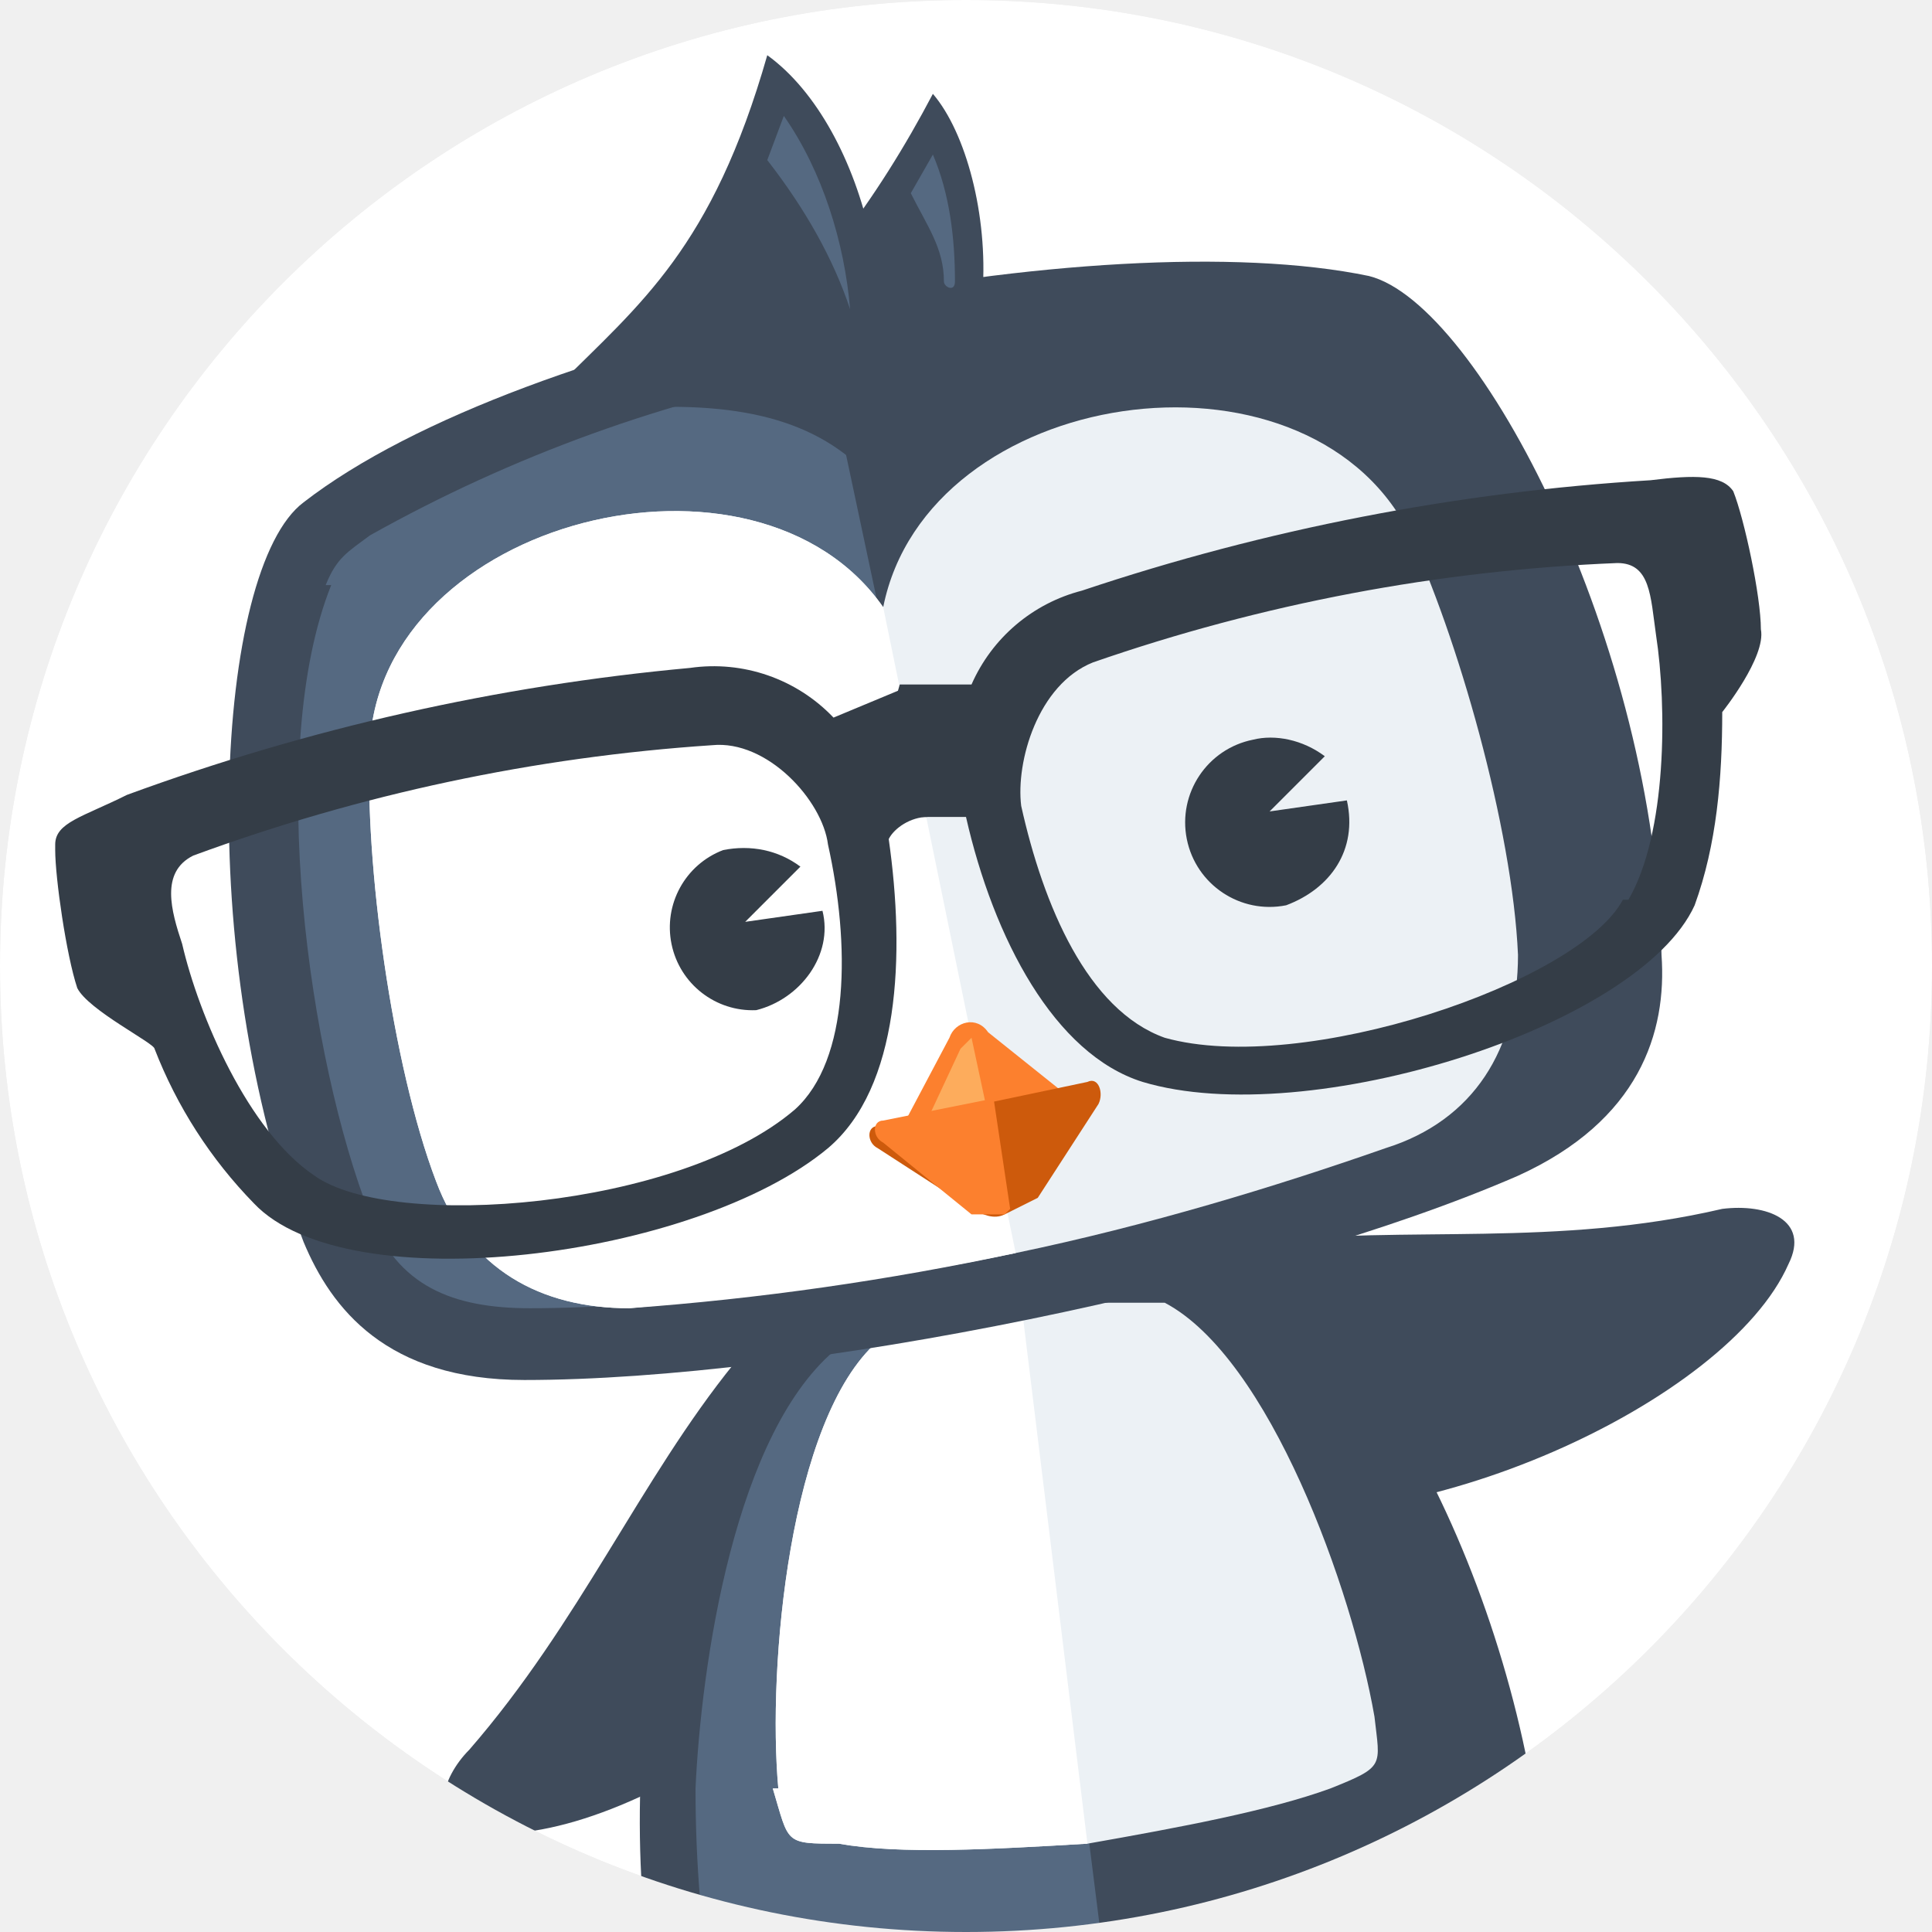
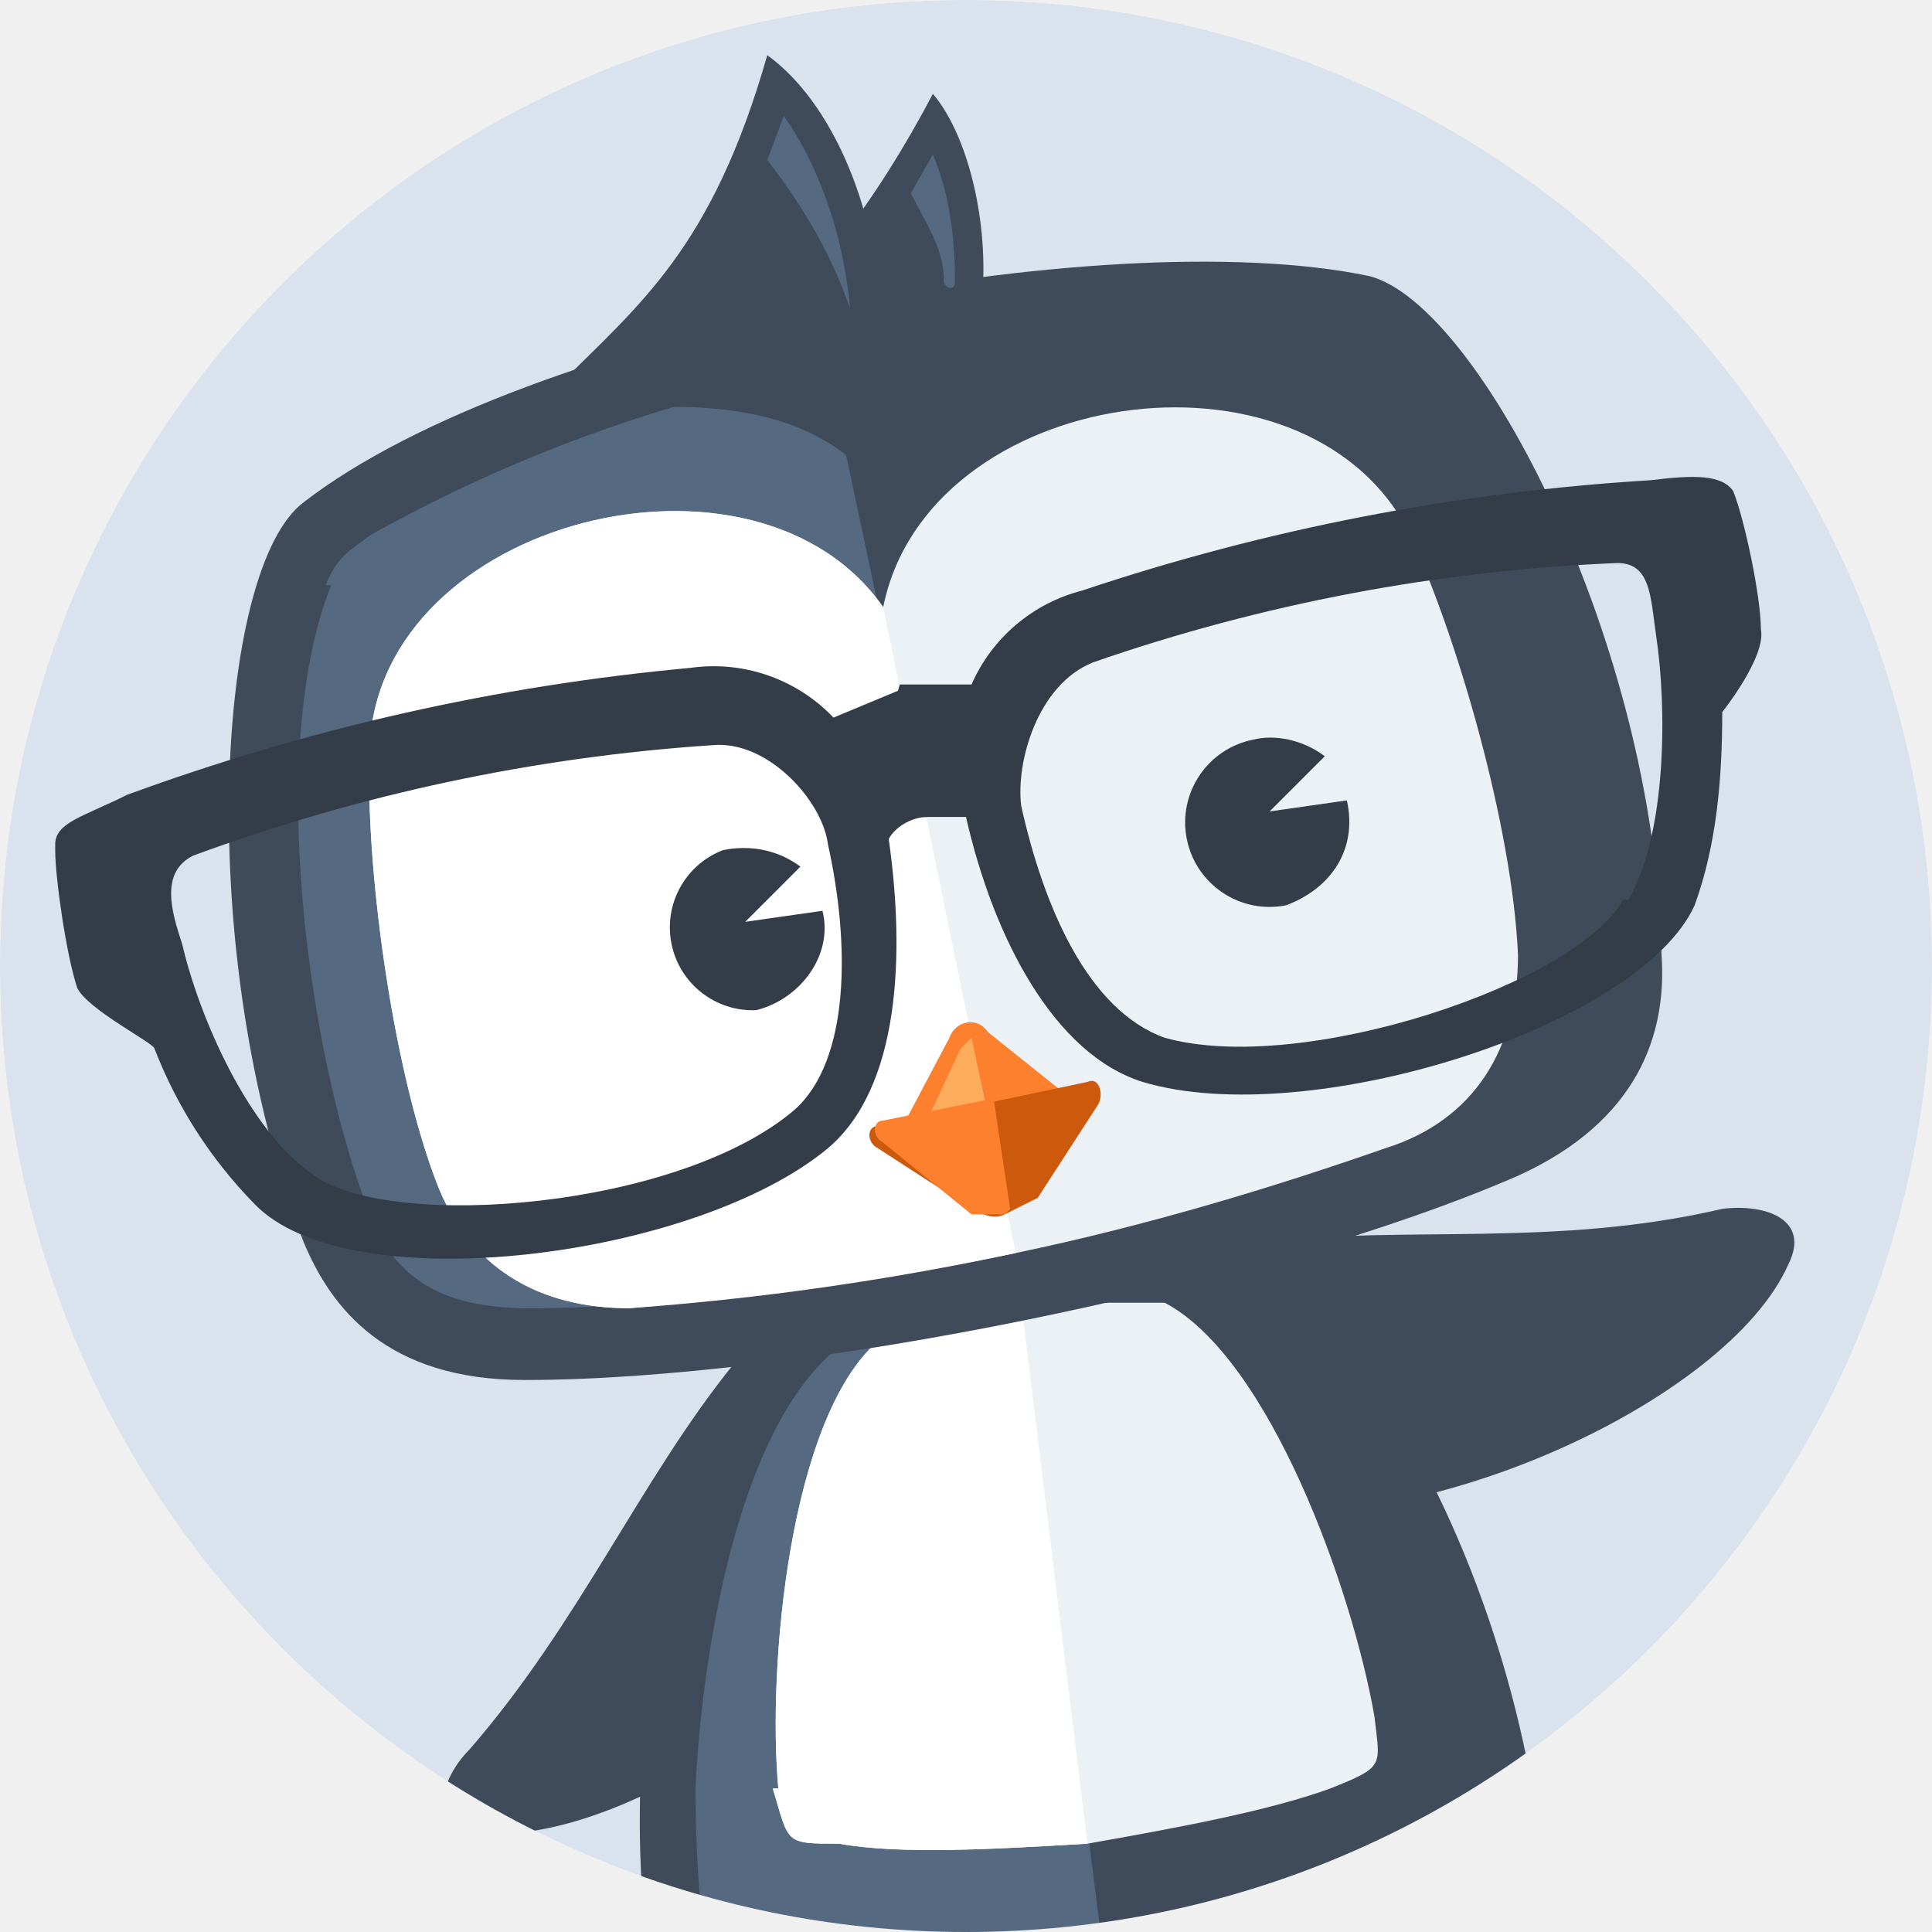
<svg xmlns="http://www.w3.org/2000/svg" width="35" height="35" fill="none" viewBox="0 0 35 35">
  <mask id="a" width="35" height="35" x="0" y="0" maskUnits="userSpaceOnUse" style="mask-type:alpha">
    <circle cx="17.5" cy="17.5" r="17.5" fill="#C4C4C4" />
  </mask>
  <g mask="url(#a)">
-     <circle cx="17.5" cy="17.5" r="17.5" fill="#fff" />
+     <circle cx="17.5" cy="17.5" r="17.5" fill="#DAE2ED" />
    <path fill="#3F4B5B" fill-rule="evenodd" d="M17.7 26.4c-1.2 3.6-6.3 7.1-9 6.8-1-.1-.7-1-.2-1.5 2-2.3 3.1-4.9 4.8-7 1.3-1.8 5.3-1 4.4 1.7ZM22 27.3c3.6.7 9.3-1.9 10.4-4.4.4-.8-.4-1.1-1.2-1-3 .7-5.7.3-8.4.6-2.2.2-3.5 4.2-.8 4.8Z" clip-rule="evenodd" />
    <path fill="#3F4B5B" fill-rule="evenodd" d="M14.6 23.6c-2.5 2-3.7 8.5-2.6 13.2.3 1.1.6 1.4 2.3 1.6 3 .3 9-.5 11.9-1.5 1.6-.6 1.8-1 1.8-2.1-.1-4.8-2.8-10.9-5.7-12.1-1.3-.6-6.6 0-7.7 1Z" clip-rule="evenodd" />
    <path fill="#3F4B5B" fill-rule="evenodd" d="M15.2 24.4c-1.9 1.5-2.5 5.8-2.6 8 0 1.3.1 2.8.4 4.2.2.6.2.7 1.4.8 2.8.2 8.8-.5 11.4-1.5 1.2-.4 1.2-.4 1.2-1 0-3-1.2-6.4-2.7-8.9-.5-.8-1.4-2-2.4-2.4-1-.4-5.9.2-6.7.8Z" clip-rule="evenodd" />
    <path fill="#556981" fill-rule="evenodd" d="M15.2 24.4c-1.9 1.5-2.5 5.8-2.6 8 0 1.3.1 2.8.4 4.2.2.6.2.7 1.4.8 1.4.1 3.6 0 5.8-.3l-1.7-13.5c-1.5.2-3 .5-3.3.8Z" clip-rule="evenodd" />
    <path fill="#ECF1F5" fill-rule="evenodd" d="M14 32.4c.3 1 .2 1 1.2 1 1.1.2 2.8.1 4.5 0 1.7-.3 3.3-.6 4.4-1 1-.4.9-.4.8-1.3-.4-2.3-1.9-6.5-3.8-7.5h-2.6c-1.1.2-2.3.4-2.6.7-1.6 1.4-2 5.9-1.8 8.1Z" clip-rule="evenodd" />
    <path fill="#fff" fill-rule="evenodd" d="M14 32.4c.3 1 .2 1 1.2 1 1.1.2 2.8.1 4.5 0l-1.2-9.8c-1.1.2-2.3.4-2.6.7-1.6 1.4-2 5.9-1.8 8.1Z" clip-rule="evenodd" />
    <path fill="#FC802E" fill-rule="evenodd" d="M26 37.6 30 36a.7.7 0 0 0 .3-1c-.9-1.2-2.4-1.4-3.7-1-.9.3-1.4.8-1.6 1.4-.3 1.1 0 2.7.9 2.3Z" clip-rule="evenodd" />
    <path fill="#FDAC5C" fill-rule="evenodd" d="M26.1 34.8c.6.2 1.4.9 1.7 1.5l2-.9c.1 0 .1 0 0 0-.8-1.2-2.4-1.2-3.7-.6Z" clip-rule="evenodd" />
    <path fill="#CD5A0C" fill-rule="evenodd" d="M27.6 35.7c1.4-.6 2.7-.7 2.9-.3.1.4-.8 1.2-2.3 1.8-1.3.6-2.6.7-2.8.3-.2-.4.8-1.3 2.2-1.8Z" clip-rule="evenodd" />
    <path fill="#3F4B5B" fill-rule="evenodd" d="M5.5 9.1c-1.6 1.2-2 8.2 0 13.4C6 23.7 7 25 9.5 25c5 0 13.4-1.7 18-3.7 2.2-1 2.7-2.6 2.6-4C30 11.7 26.8 5.5 24.8 5 20 4 9.5 6 5.5 9.1Z" clip-rule="evenodd" />
    <path fill="#3F4B5B" fill-rule="evenodd" d="M25 6.6c2.2 2.3 3.7 7.7 3.8 10.8 0 1.4-.7 2.2-2 2.7a51 51 0 0 1-17.3 3.6c-1.3 0-2.3-.4-2.8-1.7A19.5 19.5 0 0 1 6 10.6c.2-.5.4-.6.8-.8a31.8 31.8 0 0 1 17-3.6c.6 0 .8 0 1.2.4Z" clip-rule="evenodd" />
    <path fill="#556981" fill-rule="evenodd" d="M6 10.6c-1.2 3-.4 8.6.7 11.4.5 1.3 1.5 1.7 2.9 1.7 2.3 0 5.6-.4 8.8-1L15 6.7a27 27 0 0 0-8.3 3c-.4.3-.6.4-.8.9Z" clip-rule="evenodd" />
    <path fill="#ECF1F5" fill-rule="evenodd" d="M18.4 22.7c-2.4.5-4.8.8-7 1-1.6 0-2.9-.7-3.5-2.3-.8-2.1-1.3-5.8-1.2-7.9.2-4.1 7-5.8 9.3-2.5.8-4 7.6-5 9.5-1.4.9 1.9 1.9 5.4 2 7.7 0 1.7-.8 3-2.4 3.5-2 .7-4.3 1.4-6.7 1.9Z" clip-rule="evenodd" />
    <path fill="#fff" fill-rule="evenodd" d="m16 11 2.4 11.7a51 51 0 0 1-7 1c-1.6 0-2.9-.7-3.5-2.3-.8-2.1-1.3-5.8-1.2-7.9.2-4.1 7-5.8 9.3-2.5Z" clip-rule="evenodd" />
    <path fill="#343D47" fill-rule="evenodd" d="M22.7 13.4a1.5 1.5 0 0 0 .6 3c.8-.3 1.3-1 1.1-1.9l-1.4.2 1-1c-.4-.3-.9-.4-1.3-.3Zm-9.6 2a1.5 1.5 0 0 0 .6 2.9c.8-.2 1.4-1 1.2-1.8l-1.4.2 1-1c-.4-.3-.9-.4-1.4-.3Z" clip-rule="evenodd" />
    <path fill="#343D47" d="M1 15.3c0-.4.5-.5 1.3-.9a40.3 40.3 0 0 1 10.2-2.3 3 3 0 0 1 2.6.9l1.2-.5.4.5.3 1.4-.2.4c-.3 0-.6.2-.7.4.3 2.1.2 4.5-1.1 5.6-2.4 2-8.7 2.8-10.4 1A8.3 8.3 0 0 1 2.8 19c0-.1-1.2-.7-1.4-1.1-.2-.6-.4-2-.4-2.5Zm4.7 6c1.4 1 6.6.6 8.7-1.2 1-.9 1-3 .6-4.8-.1-.8-1.1-1.9-2.1-1.8a33.7 33.7 0 0 0-9.4 2c-.6.3-.4 1-.2 1.6.3 1.3 1.2 3.4 2.4 4.2Z" />
    <path fill="#343D47" d="M31.4 8.9c-.2-.3-.7-.3-1.5-.2a40 40 0 0 0-10.3 2 3 3 0 0 0-2 1.7h-1.3l-.2.7.3 1.4.3.3h.8c.5 2.2 1.6 4.3 3.2 4.8 3 .9 9-1 10-3.2.4-1.1.5-2.3.5-3.5 0 0 .8-1 .7-1.5 0-.6-.3-2-.5-2.5Zm-2 7.4c-.8 1.5-5.8 3.2-8.3 2.5-1.4-.5-2.2-2.4-2.6-4.2-.1-.8.3-2.2 1.3-2.6a33 33 0 0 1 9.5-1.8c.6 0 .6.6.7 1.3.2 1.3.2 3.6-.5 4.8Z" />
    <path fill="#FC802E" fill-rule="evenodd" d="m16.3 20.5.9-1.7c.1-.3.5-.4.7-.1l1.5 1.2-3.1.6Z" clip-rule="evenodd" />
    <path fill="#FDAC5C" fill-rule="evenodd" d="m17.6 18.8.3 1.4-1.2.3.7-1.5.2-.2Z" clip-rule="evenodd" />
    <path fill="#CD5A0C" fill-rule="evenodd" d="m15.9 20.8 1.7 1.1c.2.1.4.2.6.1l.6-.3 1.1-1.7c.1-.2 0-.5-.2-.4l-1.9.4-1.9.4c-.2 0-.2.3 0 .4Z" clip-rule="evenodd" />
    <path fill="#FC802E" fill-rule="evenodd" d="M18.2 22h-.6L16 20.7c-.2-.1-.2-.4 0-.4l2-.4.3 2Z" clip-rule="evenodd" />
    <path fill="#3F4B5B" fill-rule="evenodd" d="M17.8 5.3c.1-1.4-.3-2.9-.9-3.6-1 1.9-2.3 3.7-4 5 1.4-.4 2.8-.7 4.3-.9.4 0 .6-.3.6-.5Z" clip-rule="evenodd" />
    <path fill="#556981" fill-rule="evenodd" d="m16.5 3.5.4-.7c.3.7.4 1.5.4 2.3 0 .2-.2.1-.2 0 0-.6-.3-1-.6-1.6Z" clip-rule="evenodd" />
    <path fill="#3F4B5B" fill-rule="evenodd" d="M15.4 8.3c1.2-2.2.3-6-1.5-7.3-1 3.5-2.3 4.5-3.8 6-.2.1 0 .5.2.5 2.4-.3 4-.1 5.1.8Z" clip-rule="evenodd" />
    <path fill="#556981" fill-rule="evenodd" d="m13.9 2.9.3-.8c.7 1 1.1 2.3 1.2 3.5 0 .1 0 .3 0 0-.3-.9-.8-1.8-1.5-2.7Z" clip-rule="evenodd" />
  </g>
</svg>
